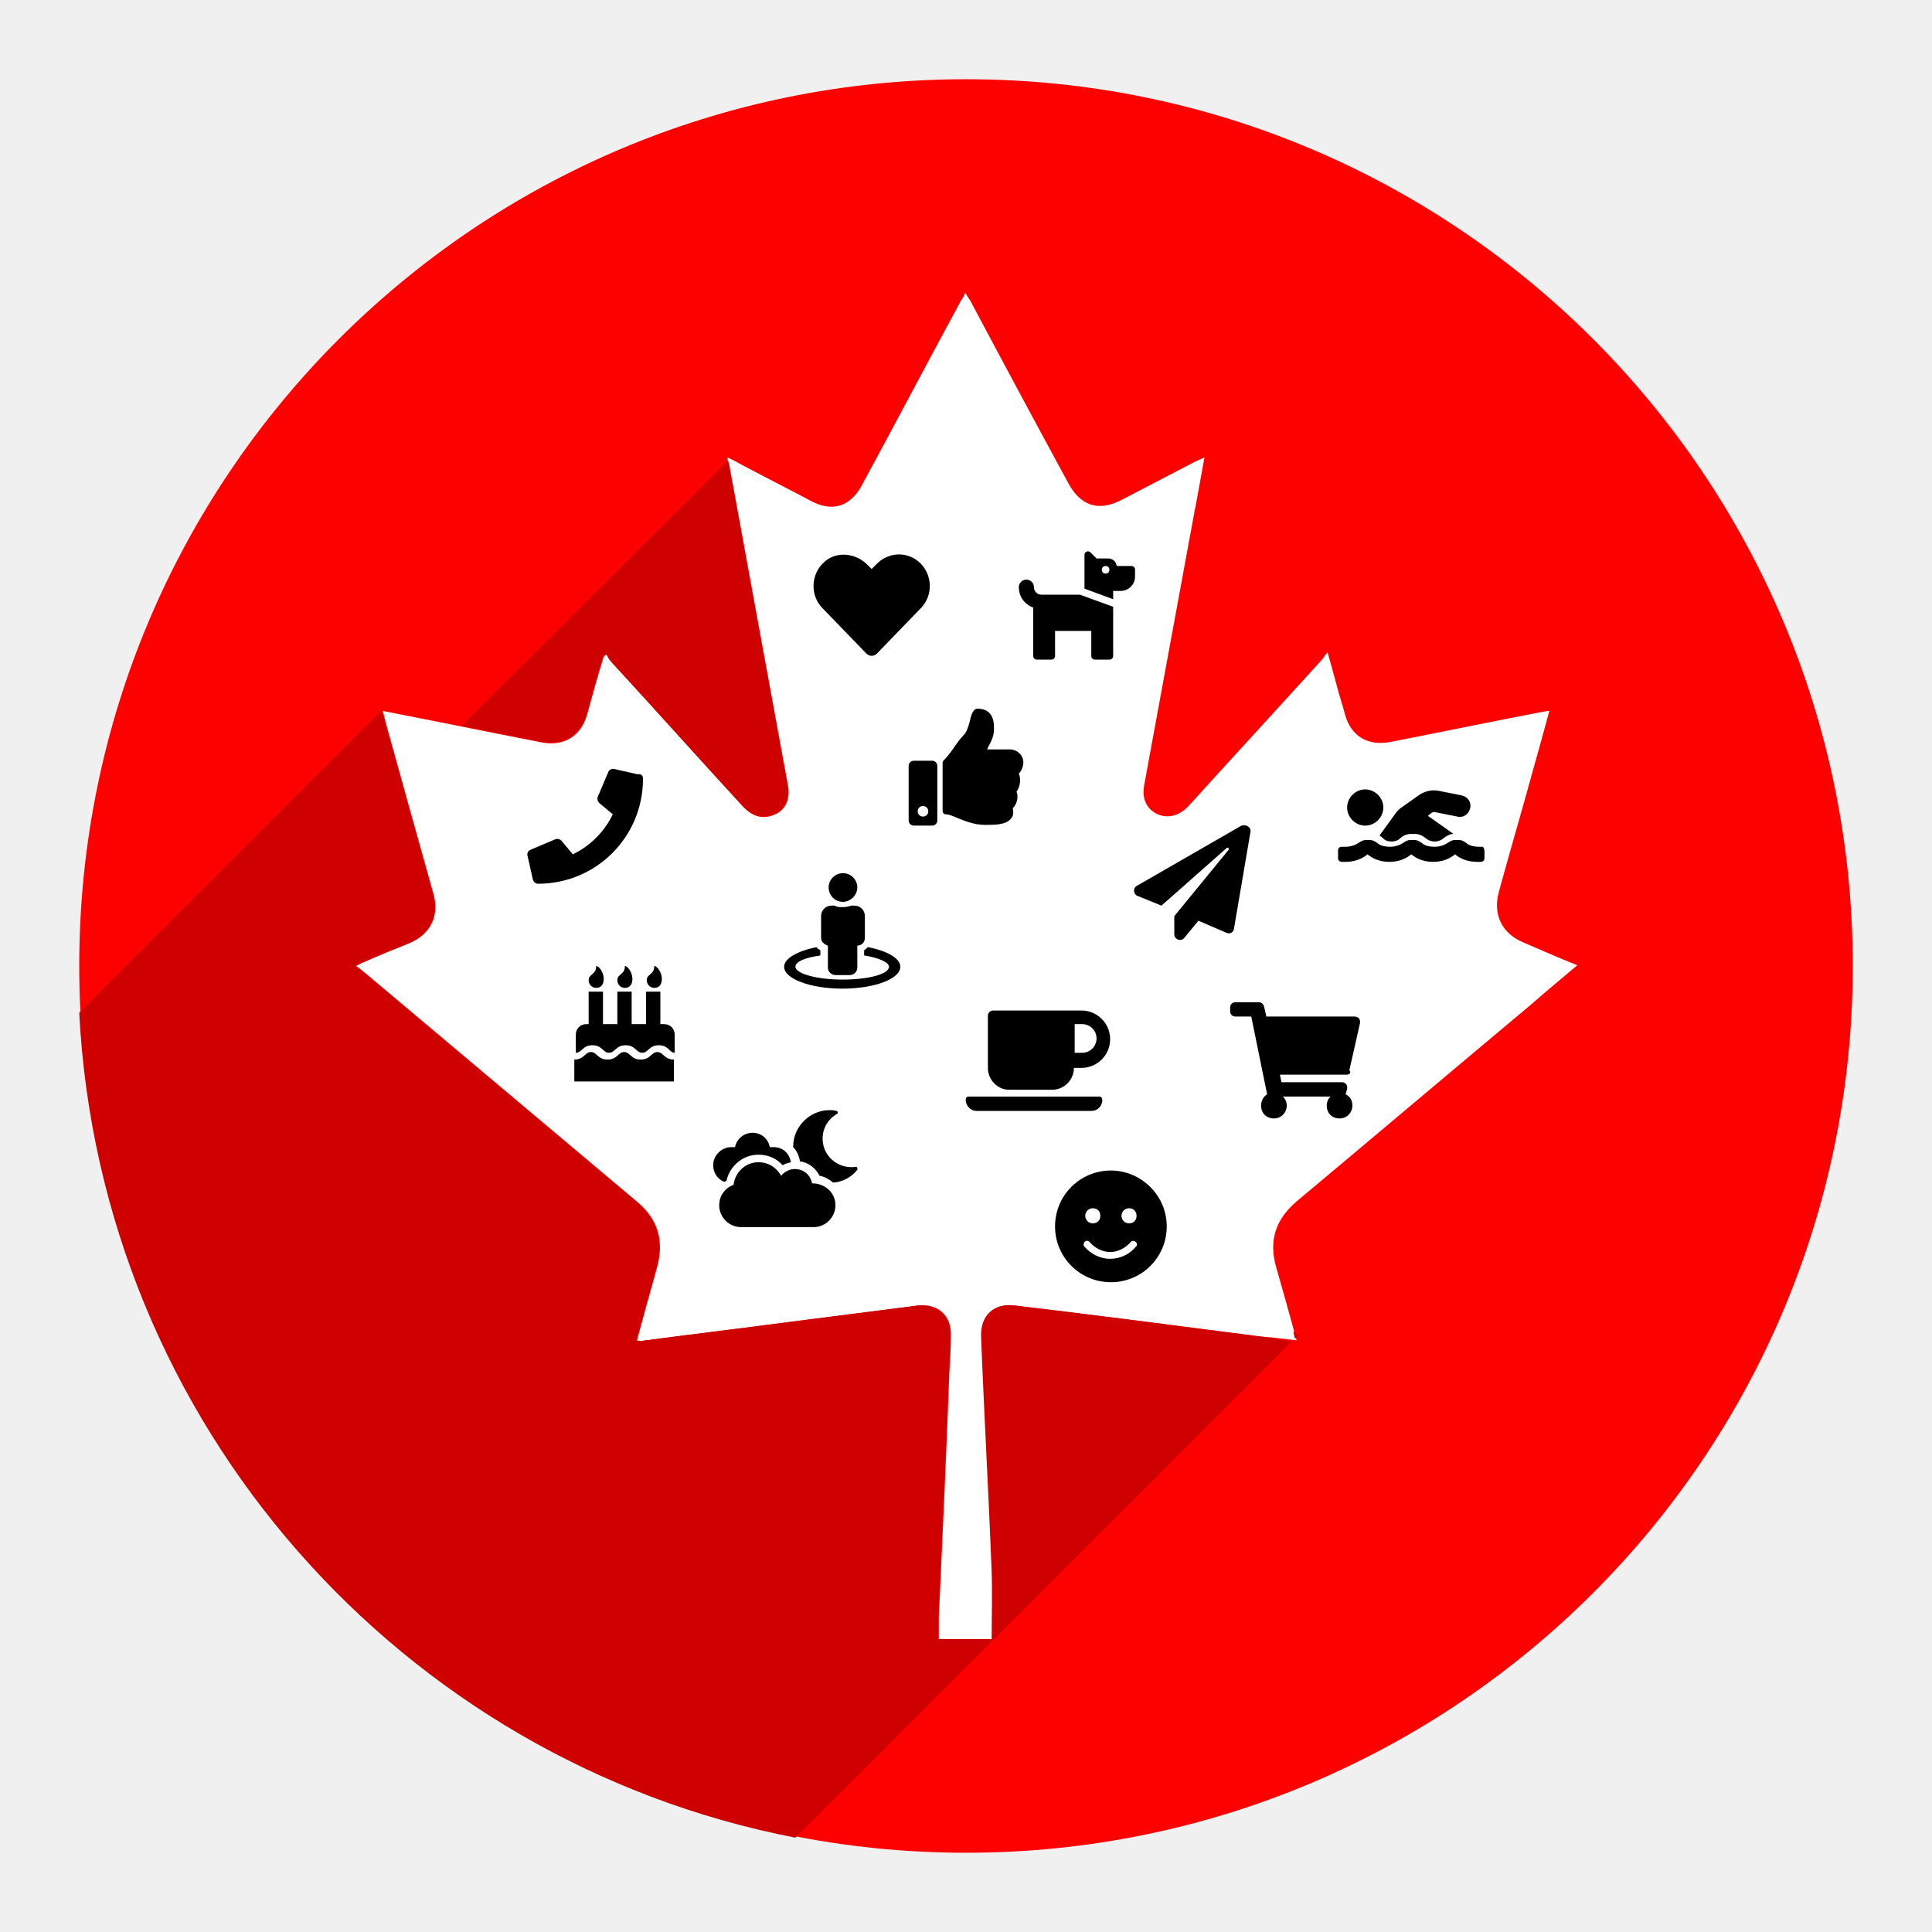
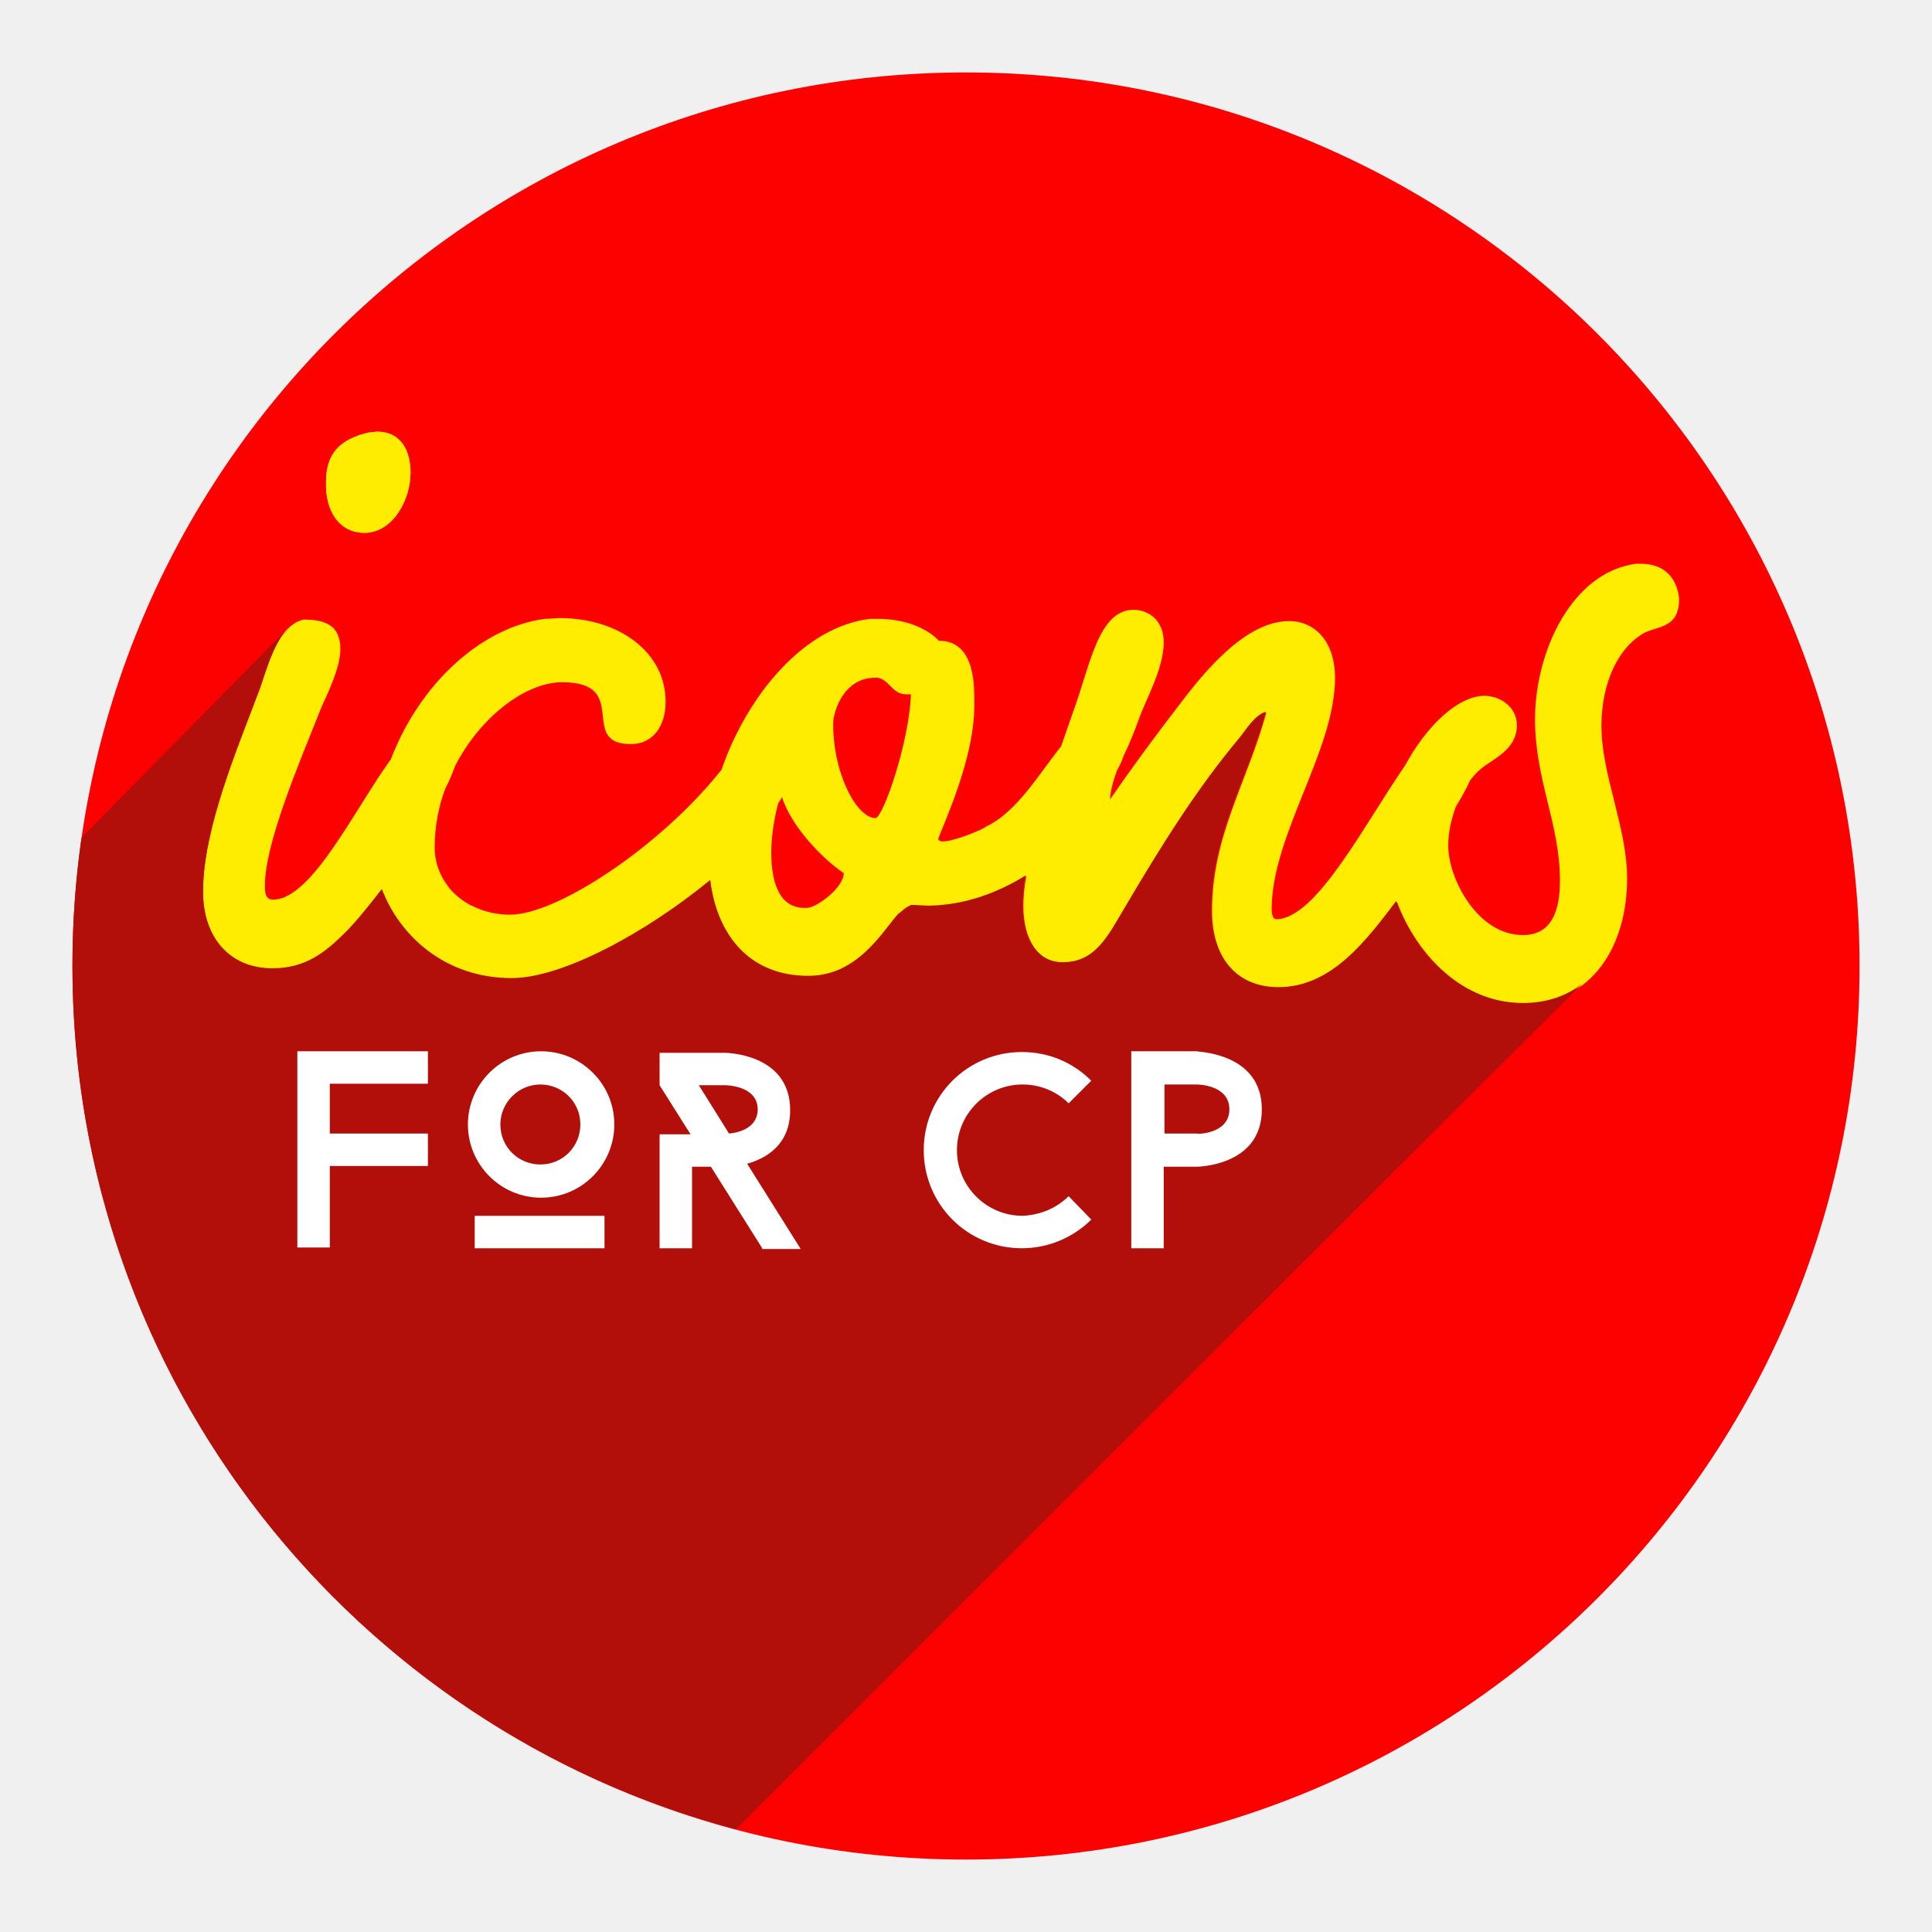
<svg xmlns="http://www.w3.org/2000/svg" version="1.1" id="Livello_1" x="0px" y="0px" viewBox="0 0 256 256" style="enable-background:new 0 0 256 256;" xml:space="preserve">
  <style type="text/css">
	.st0{fill:#FD0000;}
- 	.st1{fill:#FFFFFF;}
- 	.st2{fill:#CE0000;}
+ 	.st1{fill:#FFED00;}
+ 	.st2{fill:none;}
+ 	.st3{fill:#B20F0B;}
+ 	.st4{fill:#FFFFFF;}
</style>
-   <circle class="st0" cx="128" cy="128" r="117.5" />
-   <path class="st1" d="M96.4,60.6c0.8,0.4,1.4,0.7,2.1,1.1c3,1.6,6,3.1,9,4.7c2.8,1.5,5.2,0.7,6.7-2.1c4.4-8.1,8.7-16.3,13.1-24.4  c0.2-0.3,0.4-0.6,0.6-1.1c0.3,0.5,0.5,0.8,0.7,1.1c4.3,8.1,8.6,16.1,13,24.2c1.6,2.9,3.9,3.7,6.9,2.2c3.3-1.7,6.5-3.4,9.8-5.1  c0.4-0.2,0.7-0.3,1.3-0.6c-0.5,2.7-0.9,5.1-1.4,7.6c-2.2,12-4.4,23.9-6.6,35.9c-0.3,1.7,0.3,3,1.6,3.7c1.4,0.7,2.9,0.4,4.2-0.9  c5.8-6.4,11.7-12.8,17.5-19.2c0.3-0.3,0.5-0.6,1-1.3c0.5,1.8,0.9,3.2,1.3,4.7c0.3,1.2,0.7,2.3,1,3.5c0.8,3,3.1,4.3,6.1,3.7  c6.7-1.3,13.4-2.7,20.2-4c0.2,0,0.4-0.1,0.8-0.1c-0.7,2.6-1.4,5.1-2.1,7.6c-1.5,5.5-3.1,10.9-4.6,16.4c-0.8,3,0.4,5.5,3.3,6.7  c2.3,1,4.6,2,7.1,3c-2.1,1.8-4.1,3.4-6,5.1c-10.4,8.7-20.8,17.5-31.2,26.2c-2.8,2.4-3.7,5.2-2.7,8.7c0.9,3.2,1.8,6.3,2.7,9.7  c-1.7-0.2-3.2-0.4-4.7-0.5c-10.8-1.4-21.6-2.8-32.5-4.1c-2.8-0.4-4.6,1.3-4.5,4.1c0.4,10.4,1,20.8,1.4,31.2c0.1,2.9,0,5.8,0,8.9  c-2.2,0-4.6,0-7.1,0c0-1,0-1.9,0-2.8c0.5-10.9,1-21.7,1.4-32.6c0.1-1.6,0.2-3.2,0.2-4.8c0.1-2.7-1.7-4.3-4.4-4  c-5.5,0.7-10.9,1.4-16.4,2.1c-6.8,0.9-13.5,1.7-20.3,2.6c-0.1,0-0.2,0-0.5-0.1c0.3-1,0.5-1.9,0.8-2.9c0.6-2.3,1.3-4.6,1.9-6.9  c0.9-3.4,0.1-6.2-2.6-8.5c-12-10.1-23.9-20.1-35.9-30.2c-0.4-0.3-0.8-0.7-1.4-1.1c0.4-0.2,0.7-0.4,1-0.5c2-0.9,4-1.7,6-2.5  c2.9-1.2,4.1-3.7,3.2-6.7c-2.1-7.5-4.2-15-6.3-22.6c-0.1-0.4-0.2-0.9-0.4-1.5c3.6,0.7,7.1,1.4,10.6,2.1c3.5,0.7,7,1.4,10.6,2.1  c2.9,0.5,5.1-0.9,5.9-3.7c0.7-2.6,1.4-5.1,2.2-7.7c0.1-0.1,0.3-0.2,0.4-0.3c0.2,0.4,0.4,0.8,0.7,1.1c5.8,6.3,11.5,12.7,17.3,19  c1,1.1,2.2,1.8,3.8,1.3c1.8-0.5,2.6-2.1,2.2-4.1c-1.1-6-2.2-12-3.3-18c-1.5-8.2-3-16.4-4.5-24.6C96.4,61.1,96.4,61,96.4,60.6z" />
-   <path class="st2" d="M61.2,96.2C61.2,96.2,61.3,96.2,61.2,96.2c3.6,0.7,7.1,1.4,10.6,2.1c2.9,0.5,5.1-0.9,5.9-3.7  c0.7-2.6,1.4-5.1,2.2-7.7c0.1-0.1,0.3-0.2,0.4-0.3c0.2,0.4,0.4,0.8,0.7,1.1c5.8,6.3,11.5,12.7,17.3,19c1,1.1,2.2,1.8,3.8,1.3  c1.8-0.5,2.6-2.1,2.2-4.1c-1.1-6-2.2-12-3.3-18c-1.5-8.2-3-16.4-4.5-24.6c0-0.1,0-0.2,0-0.3L61.2,96.2z" />
-   <path class="st2" d="M171.6,177.4l0.4-0.4l-0.6-0.6C171.4,176.7,171.5,177,171.6,177.4z" />
-   <path class="st2" d="M167,177.1c-10.8-1.4-21.6-2.8-32.5-4.1c-2.8-0.4-4.6,1.3-4.5,4.1c0.4,10.4,1,20.8,1.4,31.2  c0.1,2.9,0,5.8,0,8.9c-2.2,0-4.6,0-7.1,0c0-1,0-1.9,0-2.8c0.5-10.9,1-21.7,1.4-32.6c0.1-1.6,0.2-3.2,0.2-4.8c0.1-2.7-1.7-4.3-4.4-4  c-5.5,0.7-10.9,1.4-16.4,2.1c-6.8,0.9-13.5,1.7-20.3,2.6c-0.1,0-0.2,0-0.5-0.1c0.3-1,0.5-1.9,0.8-2.9c0.6-2.3,1.3-4.6,1.9-6.9  c0.9-3.4,0.1-6.2-2.6-8.5c-12-10.1-23.9-20.1-35.9-30.2c-0.4-0.3-0.8-0.7-1.4-1.1c0.4-0.2,0.7-0.4,1-0.5c2-0.9,4-1.7,6-2.5  c2.9-1.2,4.1-3.7,3.2-6.7c-2.1-7.5-4.2-15-6.3-22.6c-0.1-0.4-0.2-0.8-0.4-1.4l-0.1-0.1l-40,40c2.8,54.5,42.7,99.2,94.9,109.3  l65.7-65.7C169.8,177.5,168.4,177.3,167,177.1z" />
-   <path d="M122,80.6l-5.8,6c-0.4,0.4-1,0.4-1.4,0l-5.8-6c-1.7-1.7-1.6-4.6,0.3-6.2c1.6-1.4,4.1-1.1,5.6,0.4l0.6,0.6l0.6-0.6  c1.5-1.6,3.9-1.8,5.6-0.4C123.6,76,123.7,78.9,122,80.6z" />
-   <path d="M178.4,142.4h-8.8l0.2,1h8c0.5,0,0.8,0.4,0.7,0.9l-0.2,0.7c0.6,0.3,0.9,0.8,0.9,1.5c0,0.9-0.7,1.7-1.7,1.7s-1.7-0.7-1.7-1.7  c0-0.5,0.2-0.9,0.5-1.2h-6.3c0.3,0.3,0.5,0.7,0.5,1.2c0,0.9-0.7,1.7-1.7,1.7s-1.7-0.7-1.7-1.7c0-0.6,0.3-1.2,0.8-1.5l-2.1-10.3h-2.1  c-0.4,0-0.7-0.3-0.7-0.7v-0.5c0-0.4,0.3-0.7,0.7-0.7h3.1c0.3,0,0.6,0.2,0.7,0.6l0.3,1.3h11.7c0.5,0,0.8,0.4,0.7,0.9l-1.4,6.2  C179.1,142.2,178.8,142.4,178.4,142.4z" />
-   <path d="M85.2,103.2c0,7.7-6.2,13.9-13.9,13.9c-0.3,0-0.6-0.2-0.7-0.6l-0.7-3.1c-0.1-0.3,0.1-0.7,0.4-0.8l3.3-1.4  c0.3-0.1,0.6,0,0.8,0.2l1.5,1.8c2.3-1.1,4.2-3,5.3-5.3l-1.8-1.5c-0.2-0.2-0.3-0.5-0.2-0.8l1.4-3.3c0.1-0.3,0.5-0.5,0.8-0.4l3.1,0.7  C85,102.5,85.2,102.8,85.2,103.2z" />
-   <path d="M129.4,147.2c-1.4,0-1.8-1.9-1.1-1.9h17.4c0.7,0,0.4,1.9-1.1,1.9H129.4z M130.9,141.5v-6.9c0-0.4,0.3-0.7,0.7-0.7h11.7  c2.1,0,3.8,1.7,3.8,3.8s-1.7,3.8-3.8,3.8h-1c0,1.6-1.3,2.9-2.9,2.9h-5.7C132.2,144.4,130.9,143.1,130.9,141.5z M142.4,135.7v3.8h1  c1.1,0,1.9-0.9,1.9-1.9c0-1.1-0.9-1.9-1.9-1.9H142.4z" />
-   <path d="M154.6,162.5c0,4.1-3.3,7.4-7.4,7.4c-4.1,0-7.4-3.3-7.4-7.4s3.3-7.4,7.4-7.4C151.2,155.1,154.6,158.4,154.6,162.5z   M149.8,164.6c-0.7,0.8-1.7,1.3-2.7,1.3s-2-0.5-2.7-1.3c-0.4-0.5-1.1,0.1-0.7,0.6c0.9,1,2.1,1.6,3.4,1.6c1.3,0,2.6-0.6,3.4-1.6  C151,164.8,150.2,164.1,149.8,164.6z M143.8,161.1c0,0.5,0.4,1,1,1s1-0.4,1-1s-0.4-1-1-1S143.8,160.6,143.8,161.1z M148.6,161.1  c0,0.5,0.4,1,1,1s1-0.4,1-1s-0.4-1-1-1S148.6,160.6,148.6,161.1z" />
-   <path d="M124.2,101.5v7.2c0,0.4-0.3,0.7-0.7,0.7h-2.4c-0.4,0-0.7-0.3-0.7-0.7v-7.2c0-0.4,0.3-0.7,0.7-0.7h2.4  C123.9,100.8,124.2,101.1,124.2,101.5z M123,107.5c0-0.4-0.3-0.7-0.7-0.7s-0.7,0.3-0.7,0.7s0.3,0.7,0.7,0.7S123,107.9,123,107.5z   M130.8,99.3h3c1,0,1.8,0.8,1.8,1.7c0,0.5-0.2,1.1-0.6,1.5l0,0c0.3,0.7,0.2,1.7-0.3,2.4c0.3,0.8,0,1.7-0.5,2.2  c0.1,0.5,0.1,1-0.2,1.3c-0.6,0.9-2.1,0.9-3.4,0.9h-0.1c-1.4,0-2.6-0.5-3.6-0.9c-0.5-0.2-1.1-0.5-1.6-0.5c-0.2,0-0.4-0.2-0.4-0.4  v-6.4c0-0.1,0-0.2,0.1-0.3c1.2-1.2,1.7-2.4,2.7-3.4c0.4-0.4,0.6-1.1,0.8-1.8c0.1-0.6,0.4-1.7,1-1.7c0.7,0,2.2,0.2,2.2,2.4  C131.8,97.8,131.1,98.5,130.8,99.3z" />
-   <path d="M165.7,110.2l-2.2,12.9c-0.1,0.5-0.6,0.7-1,0.5l-3.7-1.6l-1.9,2.3c-0.4,0.5-1.3,0.2-1.3-0.5v-2.4l7.2-8.8  c0.1-0.2-0.1-0.4-0.3-0.2l-8.6,7.6l-3.2-1.3c-0.5-0.2-0.6-1-0.1-1.3l13.9-8C165.1,109.2,165.8,109.6,165.7,110.2z" />
-   <path d="M87.3,138.5c-1.3,0-1.4,1-2.2,1c-0.8,0-0.9-1-2.2-1c-1.3,0-1.4,1-2.2,1c-0.8,0-0.9-1-2.2-1c-1.3,0-1.4,1-2.2,1v-2.4  c0-0.8,0.6-1.4,1.4-1.4H78v-4.3h1.9v4.3h1.9v-4.3h1.9v4.3h1.9v-4.3h1.9v4.3h0.5c0.8,0,1.4,0.6,1.4,1.4v2.4  C88.7,139.5,88.6,138.5,87.3,138.5z M76.1,143.3v-2.9c1.3,0,1.4-1,2.2-1c0.8,0,0.9,1,2.2,1c1.3,0,1.4-1,2.2-1c0.8,0,0.9,1,2.2,1  c1.3,0,1.4-1,2.2-1c0.8,0,0.9,1,2.2,1v2.9H76.1z M78,129.9c0-0.9,1-0.7,1-1.9c0.4,0,1,0.9,1,1.7s-0.4,1.2-1,1.2  C78.4,130.9,78,130.4,78,129.9z M81.8,129.9c0-0.9,1-0.7,1-1.9c0.4,0,1,0.9,1,1.7s-0.4,1.2-1,1.2S81.8,130.4,81.8,129.9z   M85.7,129.9c0-0.9,1-0.7,1-1.9c0.4,0,1,0.9,1,1.7s-0.4,1.2-1,1.2S85.7,130.4,85.7,129.9z" />
-   <path d="M119.3,128.1c0,1.6-3.4,2.9-7.7,2.9c-4.2,0-7.7-1.3-7.7-2.9c0-1.1,1.8-2.1,4.3-2.6c0.1,0.2,0.3,0.3,0.5,0.4v0.7  c-2,0.3-3.3,0.8-3.3,1.5c0,0.9,2.8,1.7,6.2,1.7s6.2-0.7,6.2-1.7c0-0.6-1.4-1.2-3.3-1.5v-0.7c0.2-0.1,0.3-0.2,0.5-0.4  C117.6,126,119.3,127,119.3,128.1z M108.8,124.3v-2.9c0-0.8,0.6-1.4,1.4-1.4h0.4c0.3,0.2,0.7,0.2,1.1,0.2s0.8-0.1,1.1-0.2h0.4  c0.8,0,1.4,0.6,1.4,1.4v2.9c0,0.5-0.4,1-1,1v2.9c0,0.5-0.4,1-1,1h-1.9c-0.5,0-1-0.4-1-1v-2.9C109.3,125.2,108.8,124.8,108.8,124.3z   M109.8,117.6c0-1.1,0.9-1.9,1.9-1.9c1.1,0,1.9,0.9,1.9,1.9s-0.9,1.9-1.9,1.9C110.6,119.5,109.8,118.6,109.8,117.6z" />
-   <path d="M196.7,112.7v1c0,0.3-0.2,0.5-0.5,0.5h-0.5c-1.2,0-2.2-0.4-2.9-1c-0.7,0.6-1.7,1-2.9,1c-1.2,0-2.2-0.4-2.9-1  c-0.7,0.6-1.7,1-2.9,1c-1.2,0-2.2-0.4-2.9-1c-0.7,0.6-1.7,1-2.9,1h-0.5c-0.3,0-0.5-0.2-0.5-0.5v-1c0-0.3,0.2-0.5,0.5-0.5h0.5  c0.8,0,1.4-0.3,1.7-0.5c0.3-0.2,0.6-0.4,1-0.4h0.5c0.4,0,0.7,0.2,1,0.4c0.3,0.3,0.9,0.5,1.7,0.5c0.8,0,1.4-0.3,1.7-0.5  c0.3-0.2,0.6-0.4,1-0.4h0.5c0.4,0,0.7,0.2,1,0.4c0.3,0.3,0.9,0.5,1.7,0.5s1.4-0.3,1.7-0.5c0.3-0.2,0.6-0.4,1-0.4h0.5  c0.4,0,0.7,0.2,1,0.4c0.3,0.3,0.9,0.5,1.7,0.5h0.5C196.5,112.2,196.7,112.5,196.7,112.7z M178.5,107c0-1.3,1.1-2.4,2.4-2.4  s2.4,1.1,2.4,2.4c0,1.3-1.1,2.4-2.4,2.4S178.5,108.3,178.5,107z M182.8,110.7l2.1-2.9c0.2-0.3,0.5-0.6,0.8-0.8l2.4-1.7  c0.8-0.5,1.7-0.7,2.6-0.5l3,0.6c0.8,0.2,1.3,0.9,1.1,1.7c-0.2,0.8-0.9,1.3-1.7,1.1l-3-0.6c-0.1,0-0.3,0-0.4,0.1l-0.5,0.4l3.4,2.4  c-0.5,0-1,0.3-1.5,0.7c-0.1,0.1-0.5,0.3-1,0.3s-0.9-0.2-1-0.3c-0.5-0.4-1-0.7-1.6-0.7h-0.5c-0.6,0-1.1,0.2-1.6,0.7  c-0.1,0.1-0.5,0.3-1,0.3c-0.6,0-0.9-0.2-1-0.3C183.1,110.9,182.9,110.8,182.8,110.7z" />
-   <path d="M147.5,80.4v6.5c0,0.3-0.2,0.5-0.5,0.5h-1.9c-0.3,0-0.5-0.2-0.5-0.5v-3.3h-4.8v3.3c0,0.3-0.2,0.5-0.5,0.5h-1.9  c-0.3,0-0.5-0.2-0.5-0.5v-6.4c-1.1-0.4-1.9-1.4-1.9-2.7c0-0.5,0.4-1,1-1c0.5,0,1,0.4,1,1c0,0.5,0.4,1,1,1h5.1L147.5,80.4z   M150.4,76.4c0,1.1-0.9,1.9-1.9,1.9h-1v1.1l-3.8-1.4v-4.5c0-0.4,0.5-0.6,0.8-0.3l0.8,0.8h1.6c0.3,0,0.7,0.2,0.9,0.5L148,75h1.9  c0.3,0,0.5,0.2,0.5,0.5V76.4z M146.5,75c-0.3,0-0.5,0.2-0.5,0.5s0.2,0.5,0.5,0.5s0.5-0.2,0.5-0.5S146.8,75,146.5,75z" />
-   <path d="M96,156.6c-0.9-0.3-1.5-1.2-1.5-2.2c0-1.3,1.1-2.4,2.4-2.4h0.5c0.2-1.1,1.2-1.9,2.3-1.9c1.2,0,2.1,0.8,2.3,1.9h0.5  c1.2,0,2.1,0.8,2.3,2c-0.4,0.1-0.8,0.2-1.1,0.4c-0.8-0.9-1.9-1.4-3.2-1.4c-2,0-3.7,1.4-4.2,3.3C96.3,156.4,96.2,156.5,96,156.6z   M110.7,159.7c0,1.6-1.3,2.9-2.9,2.9h-9.6c-1.6,0-2.9-1.3-2.9-2.9c0-1.3,0.8-2.3,1.9-2.7c0.2-1.7,1.6-3,3.3-3c1.3,0,2.4,0.7,3,1.8  c0.4-0.5,1.1-0.9,1.8-0.9c1.2,0,2.1,0.8,2.3,1.9h0C109.4,156.8,110.7,158.1,110.7,159.7z M113.6,155c-0.8,1-1.9,1.6-3.2,1.7  c-0.5-0.4-1.1-0.8-1.8-0.9c-0.5-1-1.5-1.8-2.6-1.9c-0.1-0.7-0.4-1.4-0.9-1.9c0,0,0,0,0-0.1c0-2.6,2.2-4.8,4.8-4.8  c0.3,0,0.6,0,0.9,0.1c0.2,0,0.3,0.3,0.1,0.4c-1.2,0.7-1.9,1.9-1.9,3.3c0,2.3,2.1,4.1,4.5,3.7C113.5,154.6,113.7,154.9,113.6,155z" />
+   <g>
+     <circle class="st0" cx="128" cy="128" r="118.4" />
+     <g>
+       <path class="st1" d="M48.3,70.6c3.7,0,6.1-4.3,6.1-8c0-2.9-1.3-5.4-4.4-5.4c-0.3,0-0.8,0.1-1.1,0.1c-3.9,0.9-5.7,2.8-5.7,6.6    C43.1,67.8,45,70.6,48.3,70.6z" />
+       <path class="st1" d="M217.4,74.7c-0.1,0-0.4,0-0.6,0c-8.5,1.1-13.4,11.6-13.4,20.6c0,8.1,3.3,13.8,3.3,21.4c0,4-1.1,7.2-4.9,7.2    c-6.1,0-9.9-7.6-9.9-11.8c0-1.9,0.4-3.5,1-5.2c0.8-1.3,1.4-2.4,1.9-3.5c0.4-0.5,0.9-1.1,1.4-1.5c1.5-1.3,4.8-2.5,4.8-5.8    c0-2.4-2.2-3.9-4.3-3.9c-3.5,0-7.7,4-10.5,9.2c-5.4,7.8-11.8,20.4-17.1,20.4c-0.4,0-0.6-0.6-0.6-1.3c0-9.9,8.4-21,8.4-30.7    c0-4.6-2.5-7.5-6.1-7.5c-5.8,0-11.3,6.8-14.7,11.3c-3,3.9-6.1,8.1-9,12.3c0-1,0.4-2.4,0.9-3.8c0.5-0.9,0.8-1.6,0.9-2    c0.8-1.6,1.5-3.4,2-4.8c1-2.8,3.3-6.7,3.3-10.2c0-2.9-2-4.3-4-4.3c-4.7,0-5.8,7.6-8,13.5c-0.5,1.4-1,2.9-1.6,4.6    c-2.7,3.3-5.8,8.7-9.9,10.6c-0.4,0.4-4.3,2-5.8,2c-0.3,0-0.4-0.1-0.6-0.3c1.1-2.9,4.8-10.9,4.8-17.7c0-2.2,0.3-8.6-4.7-8.6    c0,0-2.4-2.9-8.1-2.9c-0.3,0-0.8,0-1,0c-8.6,1-16.2,9.9-19.7,20c-8.1,10.2-21.8,19.2-28,19.2c-5.6,0-10-3.9-10-8.9    c0-2.8,0.5-5.4,1.4-7.8c0.6-1.1,1-2.2,1.3-3c3.4-6.6,9.4-11.1,14.2-11.1c9.2,0,2,8.2,9.1,8.2c3,0,4.6-2.5,4.6-5.6    c0-6.6-6.2-11.1-14-11.1c-0.6,0-1.3,0.1-2,0.1c-8.4,1.1-16.6,8.6-20.4,18.6c-4.8,6.6-10.5,18.6-15.6,18.6c-0.9,0-1.1-0.6-1.1-1.8    c0-5.6,4.3-15.7,7.5-23.7c0.8-1.8,2.5-5.2,2.5-7.7c0-3.3-2.2-3.9-4.9-3.9c-3.3,0.8-4.6,5.7-5.7,9c-3,8-7.6,18.7-7.6,27.1    c0,6.2,3.7,10.2,9.2,10.2c4.4,0,7.1-2.2,9.7-4.8c1.4-1.4,3-3.4,4.8-5.7c2.3,6.1,8.4,11.8,17.2,11.8c6.7,0,17.8-6.1,26.3-13    c0.9,7.2,5.2,12.7,13,12.7c8.4,0,11.3-9.4,13.7-9.4c0.6,0,1.6,0.1,2.5,0.1c4.7-0.1,9-1.8,12.7-4c-0.3,1.4-0.4,2.8-0.4,4    c0,4.3,1.9,7.5,5.3,7.5c4.4,0,6.1-3.7,8.5-7.7c4.8-8.1,9.4-15.3,14.9-22c1-1.3,1.9-2.9,3.5-3.5c-2.5,9.2-7.2,16.3-7.2,26.3    c0,5.8,2.9,10.2,8.9,10.2c7.1,0,11.6-6.3,15.6-11.4c2.7,7.2,8.9,13.5,16.8,13.5c9.1,0,13.7-7.7,13.7-16.6c0-6.8-3.4-13.7-3.4-20.2    c0-5.4,2-10.2,5.6-12.3c1.9-1,4.7-0.6,4.7-4.6C222.1,76,220,74.7,217.4,74.7z M107,120.3c-0.1,0-0.3,0-0.4,0    c-3.4,0-4.4-3.5-4.4-7.3c0-2.3,0.4-4.6,0.9-6.5c0.1-0.3,0.4-0.5,0.5-0.9c1.3,4,5.4,8.2,8.2,10.1    C111.8,117.6,108.3,120.2,107,120.3z M116,108.4c-2.4,0-5.6-5.7-5.6-12.5c0-1.5,1.3-6.1,5.6-6.1c0.1,0,0.1,0,0.3,0    c1.6,0.3,1.9,2.2,3.8,2.2c0.1,0,0.3,0,0.6,0C120.5,98.3,117,108.4,116,108.4z" />
+     </g>
+     <path class="st2" d="M118.9,121.1l1.7-1.2C120.1,119.9,119.6,120.4,118.9,121.1z" />
+     <path class="st1" d="M48.3,70.6c3.7,0,6.1-4.3,6.1-8c0-2.9-1.3-5.4-4.4-5.4c-0.3,0-0.8,0.1-1.1,0.1c-3.9,0.9-5.7,2.8-5.7,6.6   C43.1,67.8,45,70.6,48.3,70.6z" />
+     <path class="st0" d="M62.7,120.1l-3.4-2.7C60.2,118.5,61.4,119.5,62.7,120.1z" />
+     <g>
+       <polygon class="st3" points="212,128 212,128 212,128   " />
+       <path class="st3" d="M209.6,130.4c-2.1,1.6-4.7,2.5-7.8,2.5c-8,0-14.2-6.3-16.8-13.5c-3.9,5.1-8.5,11.4-15.6,11.4    c-5.9,0-8.9-4.4-8.9-10.2c0-10,4.7-17.1,7.2-26.3c-1.6,0.6-2.5,2.3-3.5,3.5c-5.6,6.7-10.1,13.9-14.9,22c-2.4,4-4,7.7-8.5,7.7    c-3.4,0-5.3-3.2-5.3-7.5c0-1.3,0.1-2.7,0.4-4c-3.7,2.3-8,3.9-12.7,4c-0.9,0-1.9-0.1-2.5-0.1l-1.7,1.2c-2.2,2.5-5.4,8.2-11.9,8.2    c-7.8,0-12.1-5.4-13-12.7c-8.5,7-19.6,13-26.3,13c-8.9,0-14.9-5.7-17.2-11.8c-1.8,2.3-3.4,4.3-4.8,5.7c-2.7,2.7-5.3,4.8-9.7,4.8    c-5.6,0-9.2-4-9.2-10.2c0-8.4,4.6-19.1,7.6-27.1c0.8-2.3,1.7-5.4,3.3-7.4L10.8,111c-0.8,5.6-1.2,11.2-1.2,17    c0,54.9,37.3,101,87.9,114.4l61.7-61.7l5.4-5.4L209.6,130.4z" />
+     </g>
+     <g>
+       <path class="st4" d="M43.7,143.7v6.5h13v4.3h-13v10.8h-4.3v-26h17.3v4.3H43.7z" />
+       <path class="st4" d="M62,149c0-5.3,4.3-9.7,9.7-9.7c5.3,0,9.7,4.3,9.7,9.7c0,5.3-4.3,9.7-9.7,9.7C66.3,158.7,62,154.3,62,149z     M80.1,165.4H62.9v-4.3h17.2V165.4z M66.3,149c0,3,2.4,5.3,5.3,5.3c3,0,5.3-2.4,5.3-5.3c0-3-2.4-5.3-5.3-5.3    C68.7,143.7,66.3,146.1,66.3,149z" />
+       <path class="st4" d="M101,165.4l-6.8-10.8h-2.5v10.8h-4.3v-15.1h4.1l-4.1-6.5v-4.3H96c0,0,8.7,0,8.7,7.6c0,4.6-3.2,6.4-5.7,7.1    l7.1,11.3H101z M96.6,150.2c1.2-0.1,3.8-0.7,3.8-3.2c0-3.2-4.3-3.2-4.3-3.2h-3.5L96.6,150.2z" />
+       <path class="st4" d="M141.6,158.5l3,3.1c-2.3,2.3-5.6,3.8-9.2,3.8c-7.2,0-13-5.8-13-13s5.8-13,13-13c3.6,0,6.8,1.4,9.2,3.8l-3,3    c-1.6-1.6-3.8-2.5-6.1-2.5c-4.8,0-8.7,3.9-8.7,8.7s3.9,8.7,8.7,8.7C137.8,161,140,160.1,141.6,158.5z" />
+       <path class="st4" d="M167.2,147c0,7.6-8.7,7.6-8.7,7.6h-4.3v10.8h-4.3v-26.1h8.7C158.5,139.4,167.2,139.4,167.2,147z M162.9,147    c0-3.3-4.3-3.3-4.3-3.3h-4.3v6.5h4.3C158.5,150.3,162.9,150.3,162.9,147z" />
+     </g>
+   </g>
</svg>
